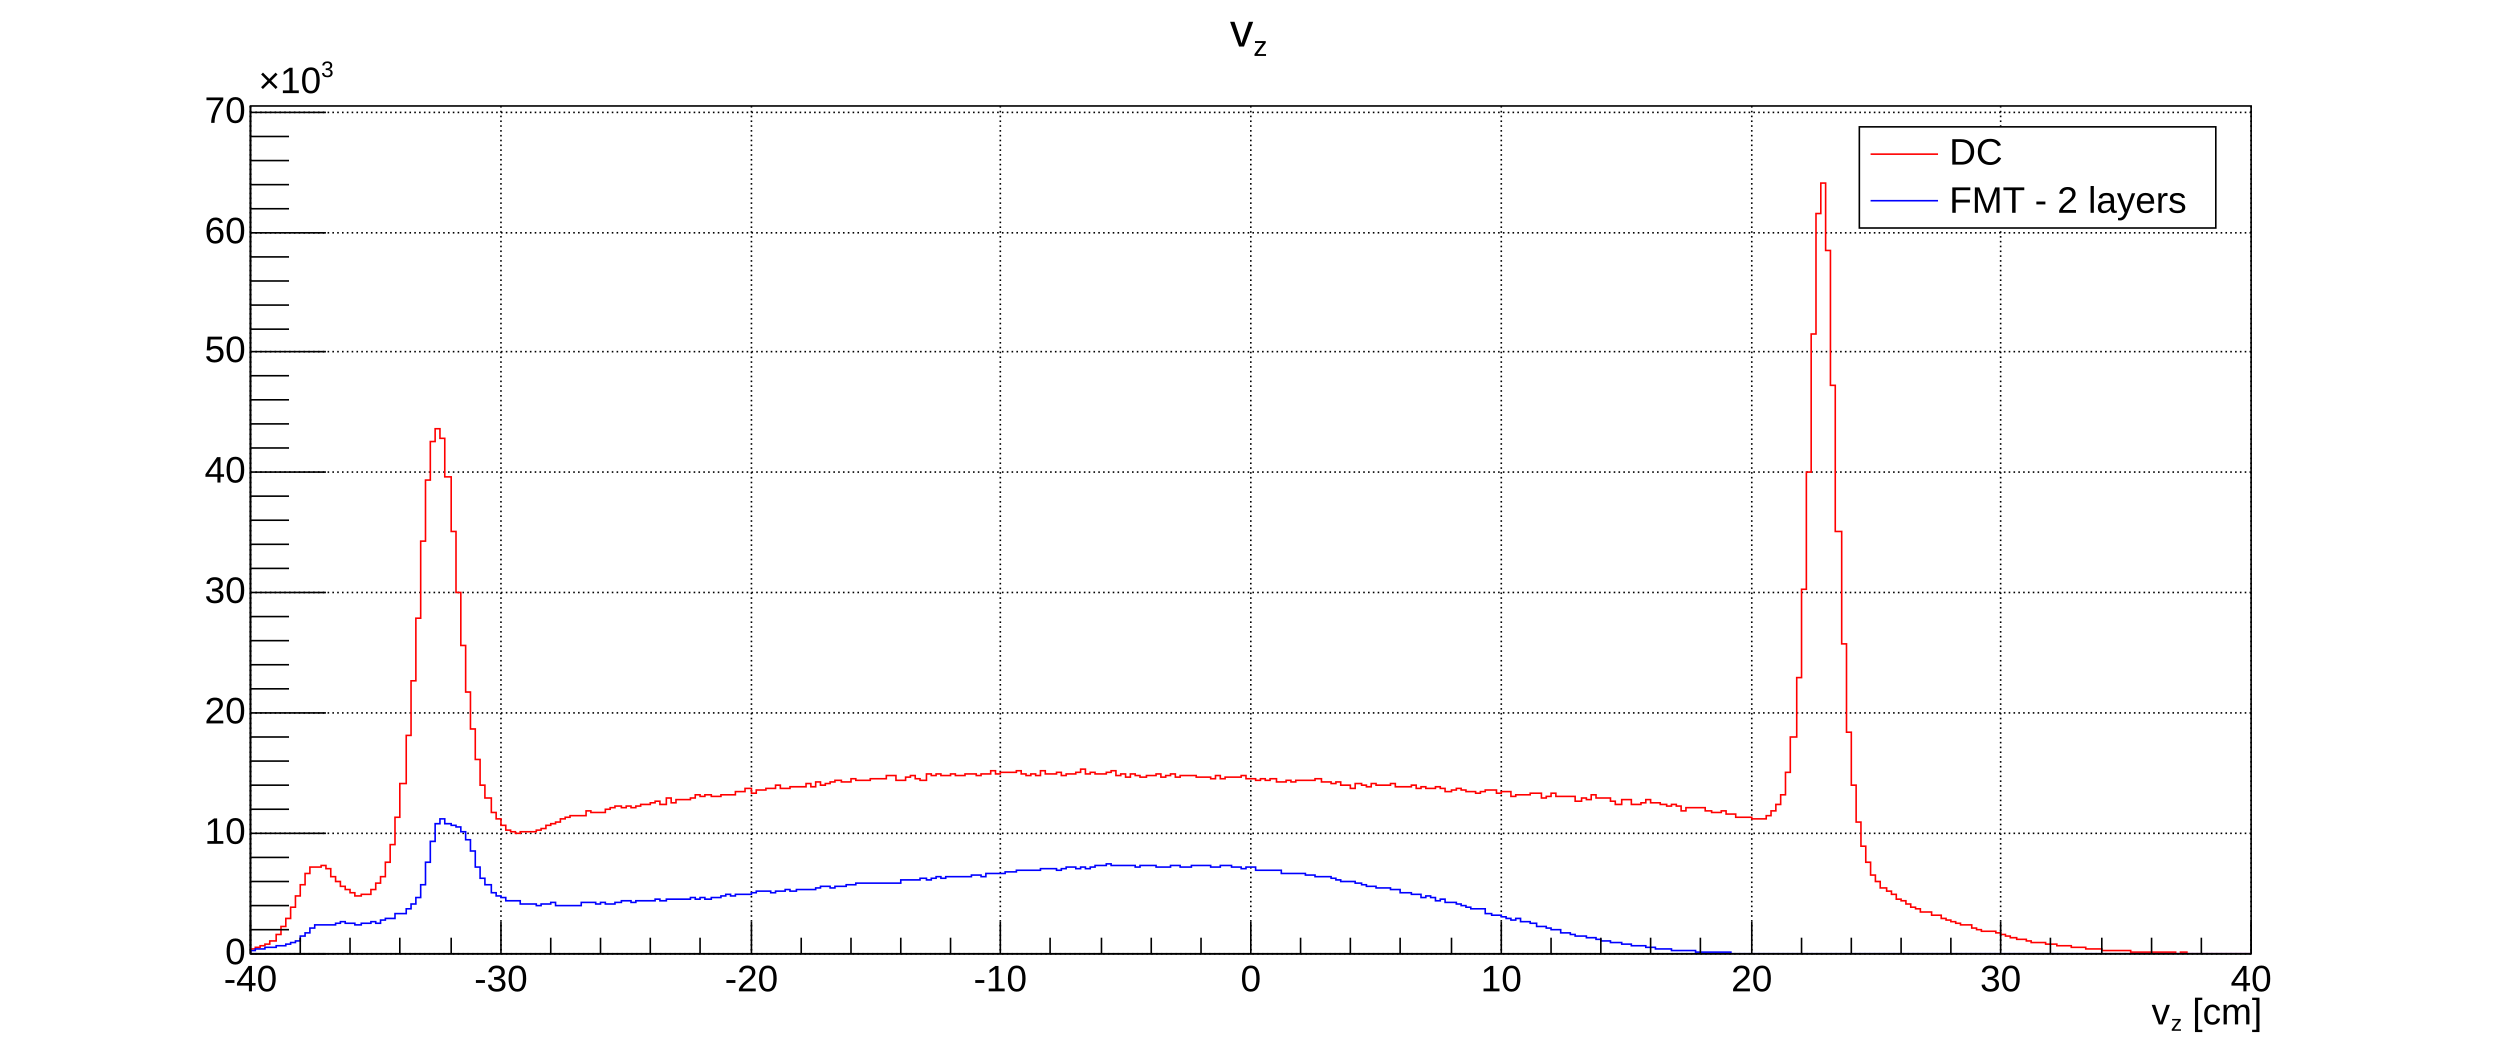
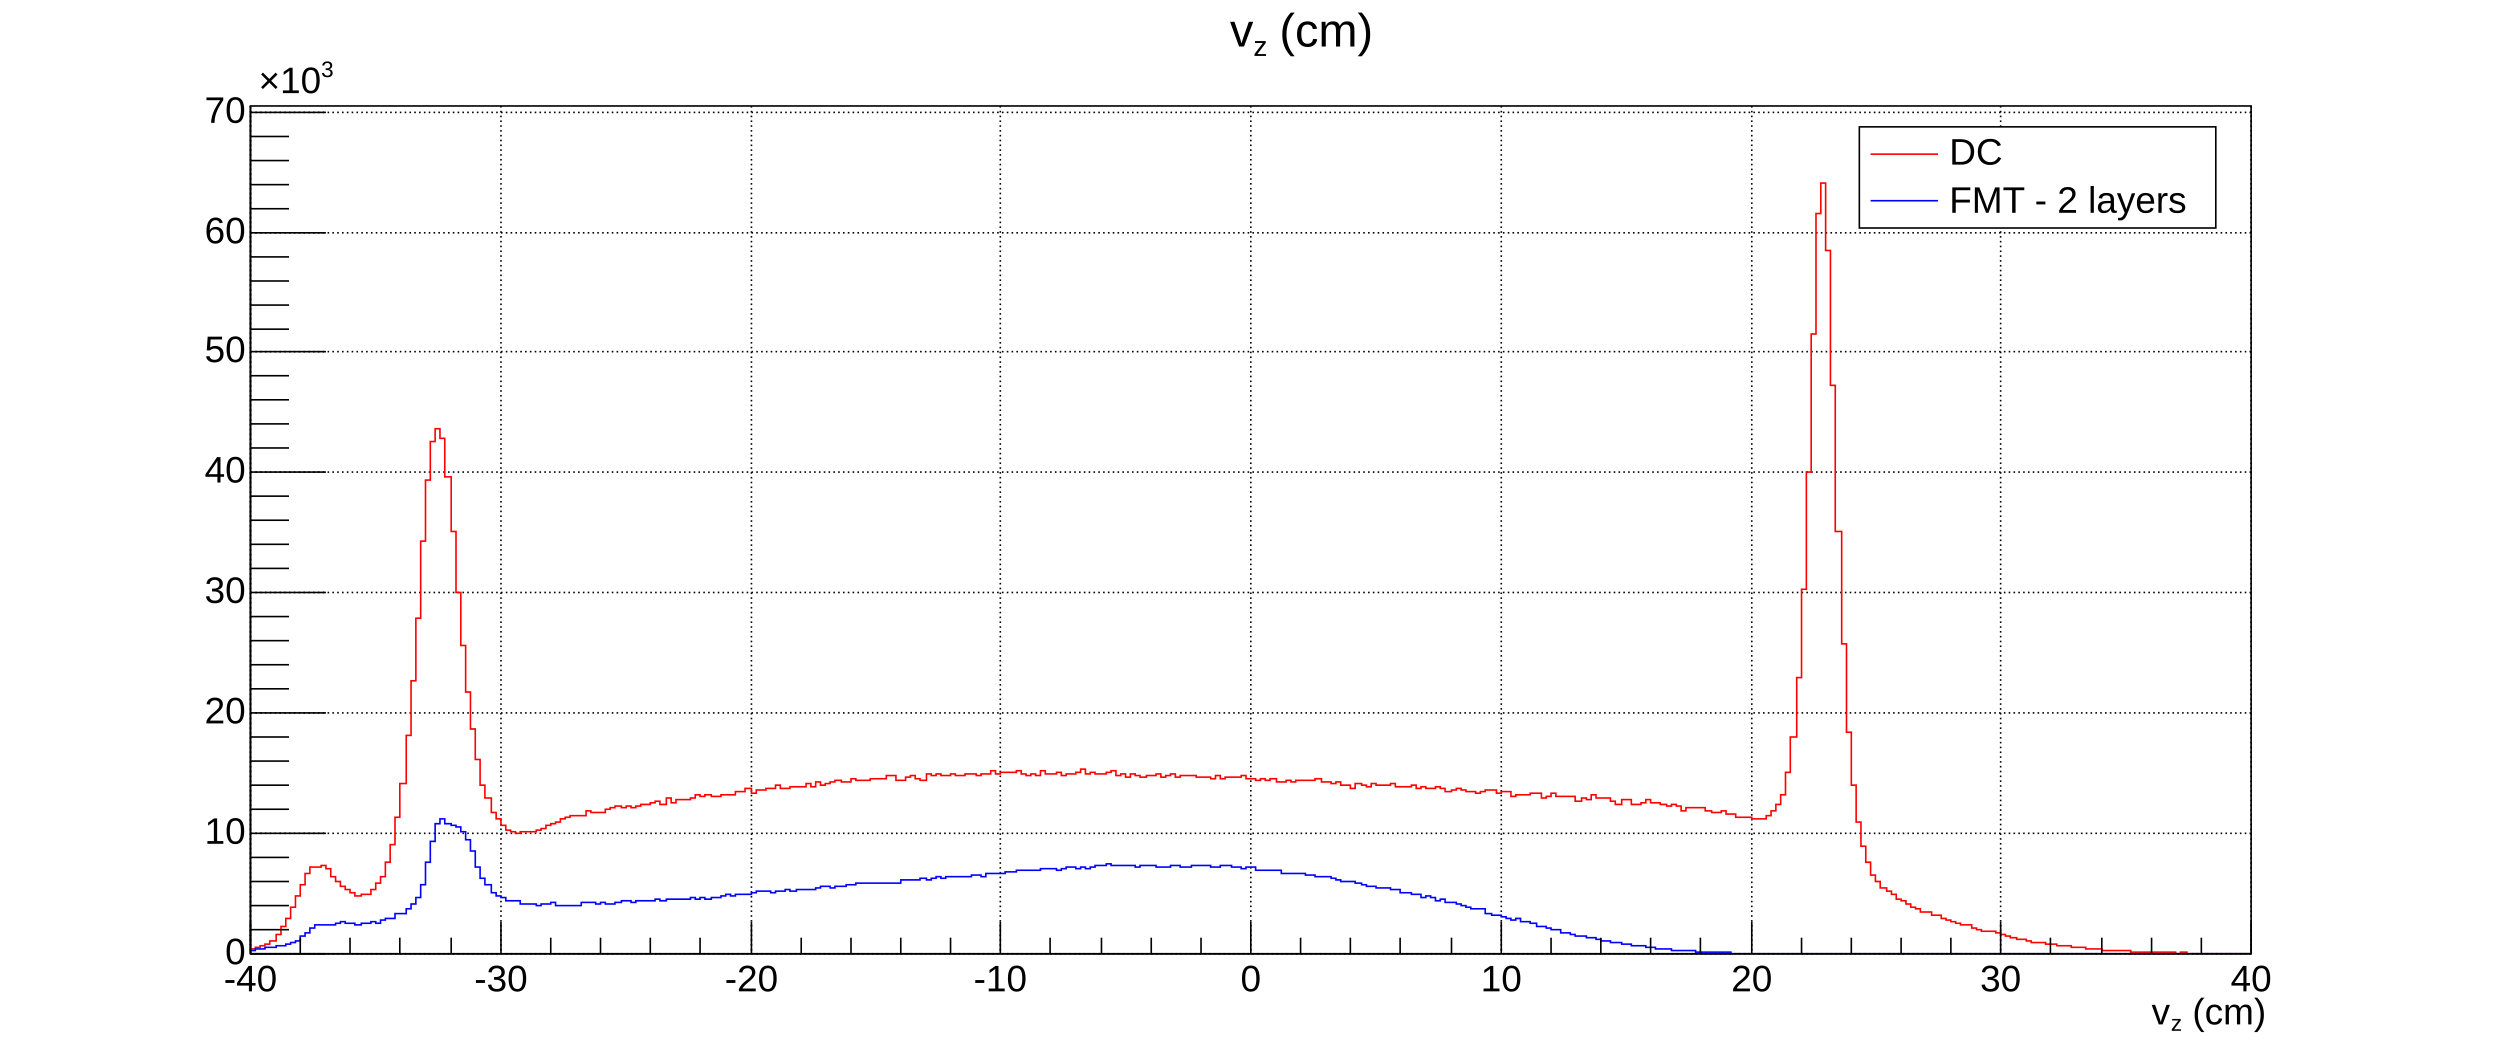
- <svg xmlns="http://www.w3.org/2000/svg" width="1557" height="660">
-   <path style="pointer-events: visiblefill; fill: rgb(255, 255, 255);" d="M0,0H1557V660H0Z" />
-   <g>
-     <g transform="translate(156,66)">
-       <path d="M0,0H1246V528H0Z" style="fill: rgb(255, 255, 255); stroke: rgb(0, 0, 0); stroke-width: 1; pointer-events: visiblefill;" />
-       <g>
-         <path d="M0,0v528M156,0v528M312,0v528M467,0v528M623,0v528M779,0v528M935,0v528M1090,0v528M1246,0v528" style="stroke: rgb(0, 0, 0); stroke-width: 1; stroke-dasharray: 1, 2;" />
-         <path d="M0,528h1246M0,453h1246M0,378h1246M0,303h1246M0,228h1246M0,153h1246M0,79h1246M0,4h1246" style="stroke: rgb(0, 0, 0); stroke-width: 1; stroke-dasharray: 1, 2;" />
+ <svg xmlns="http://www.w3.org/2000/svg" width="1557" height="660" version="1.1" id="svg168">
+   <defs id="defs172" />
+   <path style="pointer-events: visiblefill; fill: rgb(255, 255, 255);" d="M0,0H1557V660H0Z" id="path2" />
+   <g id="g166">
+     <g transform="translate(156,66)" id="g110">
+       <path d="M0,0H1246V528H0Z" style="fill: rgb(255, 255, 255); stroke: rgb(0, 0, 0); stroke-width: 1; pointer-events: visiblefill;" id="path6" />
+       <g id="g12">
+         <path d="M0,0v528M156,0v528M312,0v528M467,0v528M623,0v528M779,0v528M935,0v528M1090,0v528M1246,0v528" style="stroke: rgb(0, 0, 0); stroke-width: 1; stroke-dasharray: 1, 2;" id="path8" />
+         <path d="M0,528h1246M0,453h1246M0,378h1246M0,303h1246M0,228h1246M0,153h1246M0,79h1246M0,4h1246" style="stroke: rgb(0, 0, 0); stroke-width: 1; stroke-dasharray: 1, 2;" id="path10" />
      </g>
-       <svg x="0" y="0" overflow="hidden" width="1246" height="528" viewBox="0 0 1246 528" style="pointer-events: visiblefill;">
-         <g>
-           <path d="M0,525h3v-1h3v-1h3v-1h3v-2h4v-4h3v-5h3v-5h3v-7h3v-7h3v-7h3v-7h3v-4h7v-1h3v2h3v5h3v3h3v3h3v2h3v2h3v2h4v-1h6v-3h3v-4h3v-4h3v-9h3v-11h3v-17h3v-21h4v-30h3v-34h3v-39h3v-48h3v-38h3v-24h3v-8h3v6h3v24h4v34h3v38h3v33h3v29h3v23h3v19h3v16h3v8h4v9h3v4h3v4h3v3h3v1h3v1h3v-1h10v-1h3v-1h3v-2h3v-1h3v-1h3v-2h3v-1h3v-1h10v-3h3v1h9v-2h3v-1h3v-1h4v1h3v-1h3v1h3v-1h3v-1h6v-1h3v-1h3v2h4v-4h3v3h3v-2h9v-1h3v-2h3v1h3v-1h4v1h6v-1h9v-2h6v-2h4v3h3v-2h6v-1h6v-2h3v2h6v-1h10v-2h3v2h3v-3h3v2h3v-1h3v-1h3v-1h4v1h6v-2h3v1h9v-1h10v-2h6v3h6v-2h3v-1h3v2h3v1h4v-4h3v1h3v-1h3v1h6v-1h3v1h6v-1h7v1h3v-1h6v-2h3v2h3v-1h10v-1h3v2h3v1h3v-1h3v1h3v-3h3v2h7v-1h3v2h3v-1h6v-1h3v-2h3v3h3v-1h3v1h7v-1h3v-1h3v3h3v-1h3v2h3v-2h3v1h3v1h4v-1h6v-1h3v2h3v-1h3v-1h3v2h3v-1h10v1h9v1h3v-2h3v2h3v-1h10v-1h3v2h6v1h3v-1h3v1h3v-1h4v2h6v-1h3v1h3v-1h12v-1h4v2h6v1h3v-1h3v2h6v2h3v-3h4v1h3v1h3v-2h3v1h9v-1h3v2h10v-1h3v2h3v-1h3v1h6v-1h3v1h3v2h4v-1h3v-1h3v1h3v1h6v1h3v-1h3v-1h7v2h3v-1h6v3h3v-1h9v-1h7v3h3v-1h3v-2h3v2h12v3h4v-2h3v1h3v-3h3v2h9v2h3v2h4v-3h6v3h6v-1h3v-2h3v2h6v1h4v1h3v-1h3v1h3v3h3v-2h12v2h4v1h6v-1h3v2h6v2h10v1h9v-2h3v-3h3v-4h3v-6h3v-14h3v-22h4v-37h3v-55h3v-73h3v-86h3v-75h3v-19h3v42h3v84h3v91h4v70h3v55h3v33h3v23h3v15h3v10h3v8h3v4h3v4h4v2h3v2h3v3h3v1h3v2h3v2h3v1h3v2h7v2h6v2h3v1h3v1h3v1h3v1h7v2h3v1h3v1h9v1h3v1h3v1h3v1h4v1h6v1h3v1h9v1h7v1h9v1h9v1h10v1h18v1h28v1h3v-1h4v1h40L1246,531H0Z" style="stroke-linejoin: miter; stroke: rgb(255, 0, 0); stroke-width: 1; fill: none;" />
+       <svg x="0" y="0" overflow="hidden" width="1246" height="528" viewBox="0 0 1246 528" style="pointer-events: visiblefill;" version="1.1" id="svg22">
+         <g id="g16">
+           <path d="M0,525h3v-1h3v-1h3v-1h3v-2h4v-4h3v-5h3v-5h3v-7h3v-7h3v-7h3v-7h3v-4h7v-1h3v2h3v5h3v3h3v3h3v2h3v2h3v2h4v-1h6v-3h3v-4h3v-4h3v-9h3v-11h3v-17h3v-21h4v-30h3v-34h3v-39h3v-48h3v-38h3v-24h3v-8h3v6h3v24h4v34h3v38h3v33h3v29h3v23h3v19h3v16h3v8h4v9h3v4h3v4h3v3h3v1h3v1h3v-1h10v-1h3v-1h3v-2h3v-1h3v-1h3v-2h3v-1h3v-1h10v-3h3v1h9v-2h3v-1h3v-1h4v1h3v-1h3v1h3v-1h3v-1h6v-1h3v-1h3v2h4v-4h3v3h3v-2h9v-1h3v-2h3v1h3v-1h4v1h6v-1h9v-2h6v-2h4v3h3v-2h6v-1h6v-2h3v2h6v-1h10v-2h3v2h3v-3h3v2h3v-1h3v-1h3v-1h4v1h6v-2h3v1h9v-1h10v-2h6v3h6v-2h3v-1h3v2h3v1h4v-4h3v1h3v-1h3v1h6v-1h3v1h6v-1h7v1h3v-1h6v-2h3v2h3v-1h10v-1h3v2h3v1h3v-1h3v1h3v-3h3v2h7v-1h3v2h3v-1h6v-1h3v-2h3v3h3v-1h3v1h7v-1h3v-1h3v3h3v-1h3v2h3v-2h3v1h3v1h4v-1h6v-1h3v2h3v-1h3v-1h3v2h3v-1h10v1h9v1h3v-2h3v2h3v-1h10v-1h3v2h6v1h3v-1h3v1h3v-1h4v2h6v-1h3v1h3v-1h12v-1h4v2h6v1h3v-1h3v2h6v2h3v-3h4v1h3v1h3v-2h3v1h9v-1h3v2h10v-1h3v2h3v-1h3v1h6v-1h3v1h3v2h4v-1h3v-1h3v1h3v1h6v1h3v-1h3v-1h7v2h3v-1h6v3h3v-1h9v-1h7v3h3v-1h3v-2h3v2h12v3h4v-2h3v1h3v-3h3v2h9v2h3v2h4v-3h6v3h6v-1h3v-2h3v2h6v1h4v1h3v-1h3v1h3v3h3v-2h12v2h4v1h6v-1h3v2h6v2h10v1h9v-2h3v-3h3v-4h3v-6h3v-14h3v-22h4v-37h3v-55h3v-73h3v-86h3v-75h3v-19h3v42h3v84h3v91h4v70h3v55h3v33h3v23h3v15h3v10h3v8h3v4h3v4h4v2h3v2h3v3h3v1h3v2h3v2h3v1h3v2h7v2h6v2h3v1h3v1h3v1h3v1h7v2h3v1h3v1h9v1h3v1h3v1h3v1h4v1h6v1h3v1h9v1h7v1h9v1h9v1h10v1h18v1h28v1h3v-1h4v1h40L1246,531H0Z" style="stroke-linejoin: miter; stroke: rgb(255, 0, 0); stroke-width: 1; fill: none;" id="path14" />
        </g>
-         <g>
-           <path d="M0,526h3v-1h6v-1h7v-1h6v-1h3v-1h3v-1h3v-3h3v-2h3v-3h3v-2h13v-1h3v-1h3v1h6v1h4v-1h6v-1h3v1h3v-2h3v-1h6v-3h7v-3h3v-3h3v-4h3v-8h3v-14h3v-13h3v-11h3v-3h3v3h4v1h3v1h3v3h3v5h3v7h3v10h3v7h3v4h4v5h3v2h3v1h3v2h9v2h10v1h3v-1h6v-1h3v2h16v-2h9v1h3v-1h3v1h6v-1h4v-1h6v1h3v-1h12v-1h3v1h4v-1h15v-1h3v1h3v-1h3v1h4v-1h6v-1h3v-1h3v1h3v-1h10v-1h3v-1h9v1h3v-1h6v-1h3v1h4v-1h12v-1h3v-1h6v1h3v-1h7v-1h6v-1h28v-2h12v-1h4v1h3v-1h3v-1h3v1h3v-1h16v-1h6v1h3v-2h12v-1h7v-1h15v-1h10v1h3v-1h3v-1h6v1h3v-1h3v1h3v-1h3v-1h7v-1h3v1h15v1h3v-1h10v1h9v-1h6v1h7v-1h12v1h6v-1h7v1h6v1h3v-1h6v2h16v2h15v1h6v1h10v1h3v1h3v1h9v1h4v1h3v1h6v1h9v1h6v2h7v1h6v2h3v-1h3v1h3v2h3v-1h3v2h7v1h3v1h3v1h3v1h9v3h4v1h6v1h3v1h3v1h3v-1h3v2h6v1h4v2h6v1h3v1h6v2h6v1h3v1h7v1h6v1h3v1h6v1h7v1h6v1h9v1h6v1h10v1h15v1h22v1h324L1246,531H0Z" style="stroke-linejoin: miter; stroke: rgb(0, 0, 255); stroke-width: 1; fill: none;" />
+         <g id="g20">
+           <path d="M0,526h3v-1h6v-1h7v-1h6v-1h3v-1h3v-1h3v-3h3v-2h3v-3h3v-2h13v-1h3v-1h3v1h6v1h4v-1h6v-1h3v1h3v-2h3v-1h6v-3h7v-3h3v-3h3v-4h3v-8h3v-14h3v-13h3v-11h3v-3h3v3h4v1h3v1h3v3h3v5h3v7h3v10h3v7h3v4h4v5h3v2h3v1h3v2h9v2h10v1h3v-1h6v-1h3v2h16v-2h9v1h3v-1h3v1h6v-1h4v-1h6v1h3v-1h12v-1h3v1h4v-1h15v-1h3v1h3v-1h3v1h4v-1h6v-1h3v-1h3v1h3v-1h10v-1h3v-1h9v1h3v-1h6v-1h3v1h4v-1h12v-1h3v-1h6v1h3v-1h7v-1h6v-1h28v-2h12v-1h4v1h3v-1h3v-1h3v1h3v-1h16v-1h6v1h3v-2h12v-1h7v-1h15v-1h10v1h3v-1h3v-1h6v1h3v-1h3v1h3v-1h3v-1h7v-1h3v1h15v1h3v-1h10v1h9v-1h6v1h7v-1h12v1h6v-1h7v1h6v1h3v-1h6v2h16v2h15v1h6v1h10v1h3v1h3v1h9v1h4v1h3v1h6v1h9v1h6v2h7v1h6v2h3v-1h3v1h3v2h3v-1h3v2h7v1h3v1h3v1h3v1h9v3h4v1h6v1h3v1h3v1h3v-1h3v2h6v1h4v2h6v1h3v1h6v2h6v1h3v1h7v1h6v1h3v1h6v1h7v1h6v1h9v1h6v1h10v1h15v1h22v1h324L1246,531H0Z" style="stroke-linejoin: miter; stroke: rgb(0, 0, 255); stroke-width: 1; fill: none;" id="path18" />
        </g>
      </svg>
-       <g>
-         <g transform="translate(0,528)">
-           <path d="M0,0h1246M0,-20V0M31,-10V0M62,-10V0M93,-10V0M125,-10V0M156,-20V0M187,-10V0M218,-10V0M249,-10V0M280,-10V0M312,-20V0M343,-10V0M374,-10V0M405,-10V0M436,-10V0M467,-20V0M498,-10V0M530,-10V0M561,-10V0M592,-10V0M623,-20V0M654,-10V0M685,-10V0M716,-10V0M748,-10V0M779,-20V0M810,-10V0M841,-10V0M872,-10V0M903,-10V0M935,-20V0M966,-10V0M997,-10V0M1028,-10V0M1059,-10V0M1090,-20V0M1121,-10V0M1153,-10V0M1184,-10V0M1215,-10V0M1246,-20V0" style="stroke: rgb(0, 0, 0); stroke-width: 1;" />
-           <g font-family="Arial" font-size="23" xml:space="preserve" fill="#000000" text-anchor="middle">
-             <text dy=".8em" transform="translate(0,5)">-40</text>
-             <text dy=".8em" transform="translate(156,5)">-30</text>
-             <text dy=".8em" transform="translate(312,5)">-20</text>
-             <text dy=".8em" transform="translate(467,5)">-10</text>
-             <text dy=".8em" transform="translate(623,5)">0</text>
-             <text dy=".8em" transform="translate(779,5)">10</text>
-             <text dy=".8em" transform="translate(935,5)">20</text>
-             <text dy=".8em" transform="translate(1090,5)">30</text>
-             <text dy=".8em" transform="translate(1246,5)">40</text>
+       <g id="g90">
+         <g transform="translate(0,528)" id="g58">
+           <path d="M0,0h1246M0,-20V0M31,-10V0M62,-10V0M93,-10V0M125,-10V0M156,-20V0M187,-10V0M218,-10V0M249,-10V0M280,-10V0M312,-20V0M343,-10V0M374,-10V0M405,-10V0M436,-10V0M467,-20V0M498,-10V0M530,-10V0M561,-10V0M592,-10V0M623,-20V0M654,-10V0M685,-10V0M716,-10V0M748,-10V0M779,-20V0M810,-10V0M841,-10V0M872,-10V0M903,-10V0M935,-20V0M966,-10V0M997,-10V0M1028,-10V0M1059,-10V0M1090,-20V0M1121,-10V0M1153,-10V0M1184,-10V0M1215,-10V0M1246,-20V0" style="stroke: rgb(0, 0, 0); stroke-width: 1;" id="path24" />
+           <g font-family="Arial" font-size="23" xml:space="preserve" fill="#000000" text-anchor="middle" id="g44">
+             <text dy=".8em" transform="translate(0,5)" id="text26">-40</text>
+             <text dy=".8em" transform="translate(156,5)" id="text28">-30</text>
+             <text dy=".8em" transform="translate(312,5)" id="text30">-20</text>
+             <text dy=".8em" transform="translate(467,5)" id="text32">-10</text>
+             <text dy=".8em" transform="translate(623,5)" id="text34">0</text>
+             <text dy=".8em" transform="translate(779,5)" id="text36">10</text>
+             <text dy=".8em" transform="translate(935,5)" id="text38">20</text>
+             <text dy=".8em" transform="translate(1090,5)" id="text40">30</text>
+             <text dy=".8em" transform="translate(1246,5)" id="text42">40</text>
          </g>
-           <rect x="0" y="0" width="1246" height="26" style="opacity: 0; cursor: crosshair;" />
-           <g font-family="Arial" font-size="23" xml:space="preserve" transform="translate(1246,37)" style="cursor: move;">
-             <g transform="translate(-62,7)">
-               <text fill="#000000" font-size="23">v</text>
-               <text fill="#000000" font-size="14" transform="translate(12,4)">z</text>
-               <text fill="#000000" font-size="23" x="19"> [cm]</text>
+           <rect x="0" y="0" width="1246" height="26" style="opacity: 0; cursor: crosshair;" id="rect46" />
+           <g font-family="Arial" font-size="23" xml:space="preserve" transform="translate(1246,37)" style="cursor: move;" id="g56">
+             <g transform="translate(-62,7)" id="g54">
+               <text fill="#000000" font-size="23" id="text48">v</text>
+               <text fill="#000000" font-size="14" transform="translate(12,4)" id="text50">z</text>
+               <text fill="#000000" font-size="23px" x="19" id="text52"> (cm)</text>
            </g>
          </g>
        </g>
-         <g>
-           <path d="M0,0v528M47,528H0M24,513H0M24,498H0M24,483H0M24,468H0M47,453H0M24,438H0M24,423H0M24,408H0M24,393H0M47,378H0M24,363H0M24,348H0M24,333H0M24,318H0M47,303H0M24,288H0M24,273H0M24,258H0M24,243H0M47,228H0M24,213H0M24,198H0M24,183H0M24,168H0M47,153H0M24,139H0M24,124H0M24,109H0M24,94H0M47,79H0M24,64H0M24,49H0M24,34H0M24,19H0M47,4H0" style="stroke: rgb(0, 0, 0); stroke-width: 1;" />
-           <g font-family="Arial" font-size="23" xml:space="preserve">
-             <text fill="#000000" text-anchor="end" dominant-baseline="middle" transform="translate(-3,528)">0</text>
-             <text fill="#000000" text-anchor="end" dominant-baseline="middle" transform="translate(-3,453)">10</text>
-             <text fill="#000000" text-anchor="end" dominant-baseline="middle" transform="translate(-3,378)">20</text>
-             <text fill="#000000" text-anchor="end" dominant-baseline="middle" transform="translate(-3,303)">30</text>
-             <text fill="#000000" text-anchor="end" dominant-baseline="middle" transform="translate(-3,228)">40</text>
-             <text fill="#000000" text-anchor="end" dominant-baseline="middle" transform="translate(-3,153)">50</text>
-             <text fill="#000000" text-anchor="end" dominant-baseline="middle" transform="translate(-3,79)">60</text>
-             <text fill="#000000" text-anchor="end" dominant-baseline="middle" transform="translate(-3,4)">70</text>
-             <g transform="translate(5,-8)">
-               <text fill="#000000" font-size="23">×10</text>
-               <text fill="#000000" font-size="14" transform="translate(39,-10)">3</text>
+         <g id="g88">
+           <path d="M0,0v528M47,528H0M24,513H0M24,498H0M24,483H0M24,468H0M47,453H0M24,438H0M24,423H0M24,408H0M24,393H0M47,378H0M24,363H0M24,348H0M24,333H0M24,318H0M47,303H0M24,288H0M24,273H0M24,258H0M24,243H0M47,228H0M24,213H0M24,198H0M24,183H0M24,168H0M47,153H0M24,139H0M24,124H0M24,109H0M24,94H0M47,79H0M24,64H0M24,49H0M24,34H0M24,19H0M47,4H0" style="stroke: rgb(0, 0, 0); stroke-width: 1;" id="path60" />
+           <g font-family="Arial" font-size="23" xml:space="preserve" id="g84">
+             <text fill="#000000" text-anchor="end" dominant-baseline="middle" transform="translate(-3,528)" id="text62">0</text>
+             <text fill="#000000" text-anchor="end" dominant-baseline="middle" transform="translate(-3,453)" id="text64">10</text>
+             <text fill="#000000" text-anchor="end" dominant-baseline="middle" transform="translate(-3,378)" id="text66">20</text>
+             <text fill="#000000" text-anchor="end" dominant-baseline="middle" transform="translate(-3,303)" id="text68">30</text>
+             <text fill="#000000" text-anchor="end" dominant-baseline="middle" transform="translate(-3,228)" id="text70">40</text>
+             <text fill="#000000" text-anchor="end" dominant-baseline="middle" transform="translate(-3,153)" id="text72">50</text>
+             <text fill="#000000" text-anchor="end" dominant-baseline="middle" transform="translate(-3,79)" id="text74">60</text>
+             <text fill="#000000" text-anchor="end" dominant-baseline="middle" transform="translate(-3,4)" id="text76">70</text>
+             <g transform="translate(5,-8)" id="g82">
+               <text fill="#000000" font-size="23" id="text78">×10</text>
+               <text fill="#000000" font-size="14" transform="translate(39,-10)" id="text80">3</text>
            </g>
          </g>
-           <rect x="-29" y="0" width="29" height="528" style="opacity: 0; cursor: crosshair;" />
+           <rect x="-29" y="0" width="29" height="528" style="opacity: 0; cursor: crosshair;" id="rect86" />
        </g>
      </g>
-       <path d="M2,2h15v-5h-20v20h5Z" style="opacity: 0; cursor: nw-resize;" />
-       <path d="M1244,2h-15v-5h20v20h-5 Z" style="opacity: 0; cursor: ne-resize;" />
-       <path d="M2,526h15v5h-20v-20h5Z" style="opacity: 0; cursor: sw-resize;" />
-       <path d="M1244,526h-15v5h20v-20h-5Z" style="opacity: 0; cursor: se-resize;" />
-       <path d="M-3,18h5v492h-5Z" style="opacity: 0; cursor: w-resize;" />
-       <path d="M1249,18h-5v492h5Z" style="opacity: 0; cursor: e-resize;" />
-       <path d="M18,-3v5h1210v-5Z" style="opacity: 0; cursor: n-resize;" />
-       <path d="M18,531v-5h1210v5Z" style="opacity: 0; cursor: s-resize;" />
-       <style>
+       <path d="M2,2h15v-5h-20v20h5Z" style="opacity: 0; cursor: nw-resize;" id="path92" />
+       <path d="M1244,2h-15v-5h20v20h-5 Z" style="opacity: 0; cursor: ne-resize;" id="path94" />
+       <path d="M2,526h15v5h-20v-20h5Z" style="opacity: 0; cursor: sw-resize;" id="path96" />
+       <path d="M1244,526h-15v5h20v-20h-5Z" style="opacity: 0; cursor: se-resize;" id="path98" />
+       <path d="M-3,18h5v492h-5Z" style="opacity: 0; cursor: w-resize;" id="path100" />
+       <path d="M1249,18h-5v492h5Z" style="opacity: 0; cursor: e-resize;" id="path102" />
+       <path d="M18,-3v5h1210v-5Z" style="opacity: 0; cursor: n-resize;" id="path104" />
+       <path d="M18,531v-5h1210v5Z" style="opacity: 0; cursor: s-resize;" id="path106" />
+       <style id="style108">
.jsroot rect.h1bin { stroke: #4572A7; fill: #4572A7; opacity: 0; }
.jsroot rect.zoom { stroke: steelblue; fill-opacity: 0.1; }
.jsroot path.zoom { stroke: steelblue; fill-opacity: 0.1; }
.jsroot svg:not(:root) { overflow: hidden; }</style>
    </g>
-     <g transform="translate(1158,79)" font-family="Arial" font-size="23" xml:space="preserve" style="cursor: move;">
-       <path d="M0,0H222V63H0Z" style="fill: rgb(255, 255, 255); stroke: rgb(0, 0, 0); stroke-width: 1; pointer-events: visiblefill;" />
-       <path d="M7,17H49" style="stroke: rgb(255, 0, 0); stroke-width: 1;" />
-       <text fill="#000000" text-anchor="start" dominant-baseline="middle" transform="translate(56,17)">DC</text>
-       <path d="M7,46H49" style="stroke: rgb(0, 0, 255); stroke-width: 1;" />
-       <text fill="#000000" text-anchor="start" dominant-baseline="middle" transform="translate(56,47)">FMT - 2 layers</text>
-       <path d="M2,2h15v-5h-20v20h5Z" style="opacity: 0; cursor: nw-resize;" />
-       <path d="M220,2h-15v-5h20v20h-5 Z" style="opacity: 0; cursor: ne-resize;" />
-       <path d="M2,61h15v5h-20v-20h5Z" style="opacity: 0; cursor: sw-resize;" />
-       <path d="M220,61h-15v5h20v-20h-5Z" style="opacity: 0; cursor: se-resize;" />
-       <path d="M-3,18h5v27h-5Z" style="opacity: 0; cursor: w-resize;" />
-       <path d="M225,18h-5v27h5Z" style="opacity: 0; cursor: e-resize;" />
-       <path d="M18,-3v5h186v-5Z" style="opacity: 0; cursor: n-resize;" />
-       <path d="M18,66v-5h186v5Z" style="opacity: 0; cursor: s-resize;" />
+     <g transform="translate(1158,79)" font-family="Arial" font-size="23" xml:space="preserve" style="cursor: move;" id="g138">
+       <path d="M0,0H222V63H0Z" style="fill: rgb(255, 255, 255); stroke: rgb(0, 0, 0); stroke-width: 1; pointer-events: visiblefill;" id="path112" />
+       <path d="M7,17H49" style="stroke: rgb(255, 0, 0); stroke-width: 1;" id="path114" />
+       <text fill="#000000" text-anchor="start" dominant-baseline="middle" transform="translate(56,17)" id="text116">DC</text>
+       <path d="M7,46H49" style="stroke: rgb(0, 0, 255); stroke-width: 1;" id="path118" />
+       <text fill="#000000" text-anchor="start" dominant-baseline="middle" transform="translate(56,47)" id="text120">FMT - 2 layers</text>
+       <path d="M2,2h15v-5h-20v20h5Z" style="opacity: 0; cursor: nw-resize;" id="path122" />
+       <path d="M220,2h-15v-5h20v20h-5 Z" style="opacity: 0; cursor: ne-resize;" id="path124" />
+       <path d="M2,61h15v5h-20v-20h5Z" style="opacity: 0; cursor: sw-resize;" id="path126" />
+       <path d="M220,61h-15v5h20v-20h-5Z" style="opacity: 0; cursor: se-resize;" id="path128" />
+       <path d="M-3,18h5v27h-5Z" style="opacity: 0; cursor: w-resize;" id="path130" />
+       <path d="M225,18h-5v27h5Z" style="opacity: 0; cursor: e-resize;" id="path132" />
+       <path d="M18,-3v5h186v-5Z" style="opacity: 0; cursor: n-resize;" id="path134" />
+       <path d="M18,66v-5h186v5Z" style="opacity: 0; cursor: s-resize;" id="path136" />
    </g>
-     <g transform="translate(743,3)" font-family="Arial" font-size="29" xml:space="preserve" style="cursor: move;">
-       <path d="M0,0H70V36H0Z" style="fill: none; pointer-events: visiblefill;" />
-       <g transform="translate(23,26) scale(0.973)">
-         <text fill="#000000" font-size="30">v</text>
-         <text fill="#000000" font-size="18" transform="translate(15,6)">z</text>
+     <g transform="translate(743,3)" font-family="Arial" font-size="29" xml:space="preserve" style="cursor: move;" id="g164">
+       <path d="M0,0H70V36H0Z" style="fill: none; pointer-events: visiblefill;" id="path140" />
+       <g transform="translate(23,26) scale(0.973)" id="g146">
+         <text fill="#000000" font-size="30px" id="text142">v  (cm)</text>
+         <text fill="#000000" font-size="18" transform="translate(15,6)" id="text144">z</text>
      </g>
-       <path d="M2,2h15v-5h-20v20h5Z" style="opacity: 0; cursor: nw-resize;" />
-       <path d="M68,2h-15v-5h20v20h-5 Z" style="opacity: 0; cursor: ne-resize;" />
-       <path d="M2,34h15v5h-20v-20h5Z" style="opacity: 0; cursor: sw-resize;" />
-       <path d="M68,34h-15v5h20v-20h-5Z" style="opacity: 0; cursor: se-resize;" />
-       <path d="M-3,18h5v0h-5Z" style="opacity: 0; cursor: w-resize;" />
-       <path d="M73,18h-5v0h5Z" style="opacity: 0; cursor: e-resize;" />
-       <path d="M18,-3v5h34v-5Z" style="opacity: 0; cursor: n-resize;" />
-       <path d="M18,39v-5h34v5Z" style="opacity: 0; cursor: s-resize;" />
+       <path d="M2,2h15v-5h-20v20h5Z" style="opacity: 0; cursor: nw-resize;" id="path148" />
+       <path d="M68,2h-15v-5h20v20h-5 Z" style="opacity: 0; cursor: ne-resize;" id="path150" />
+       <path d="M2,34h15v5h-20v-20h5Z" style="opacity: 0; cursor: sw-resize;" id="path152" />
+       <path d="M68,34h-15v5h20v-20h-5Z" style="opacity: 0; cursor: se-resize;" id="path154" />
+       <path d="M-3,18h5v0h-5Z" style="opacity: 0; cursor: w-resize;" id="path156" />
+       <path d="M73,18h-5v0h5Z" style="opacity: 0; cursor: e-resize;" id="path158" />
+       <path d="M18,-3v5h34v-5Z" style="opacity: 0; cursor: n-resize;" id="path160" />
+       <path d="M18,39v-5h34v5Z" style="opacity: 0; cursor: s-resize;" id="path162" />
    </g>
  </g>
</svg>
